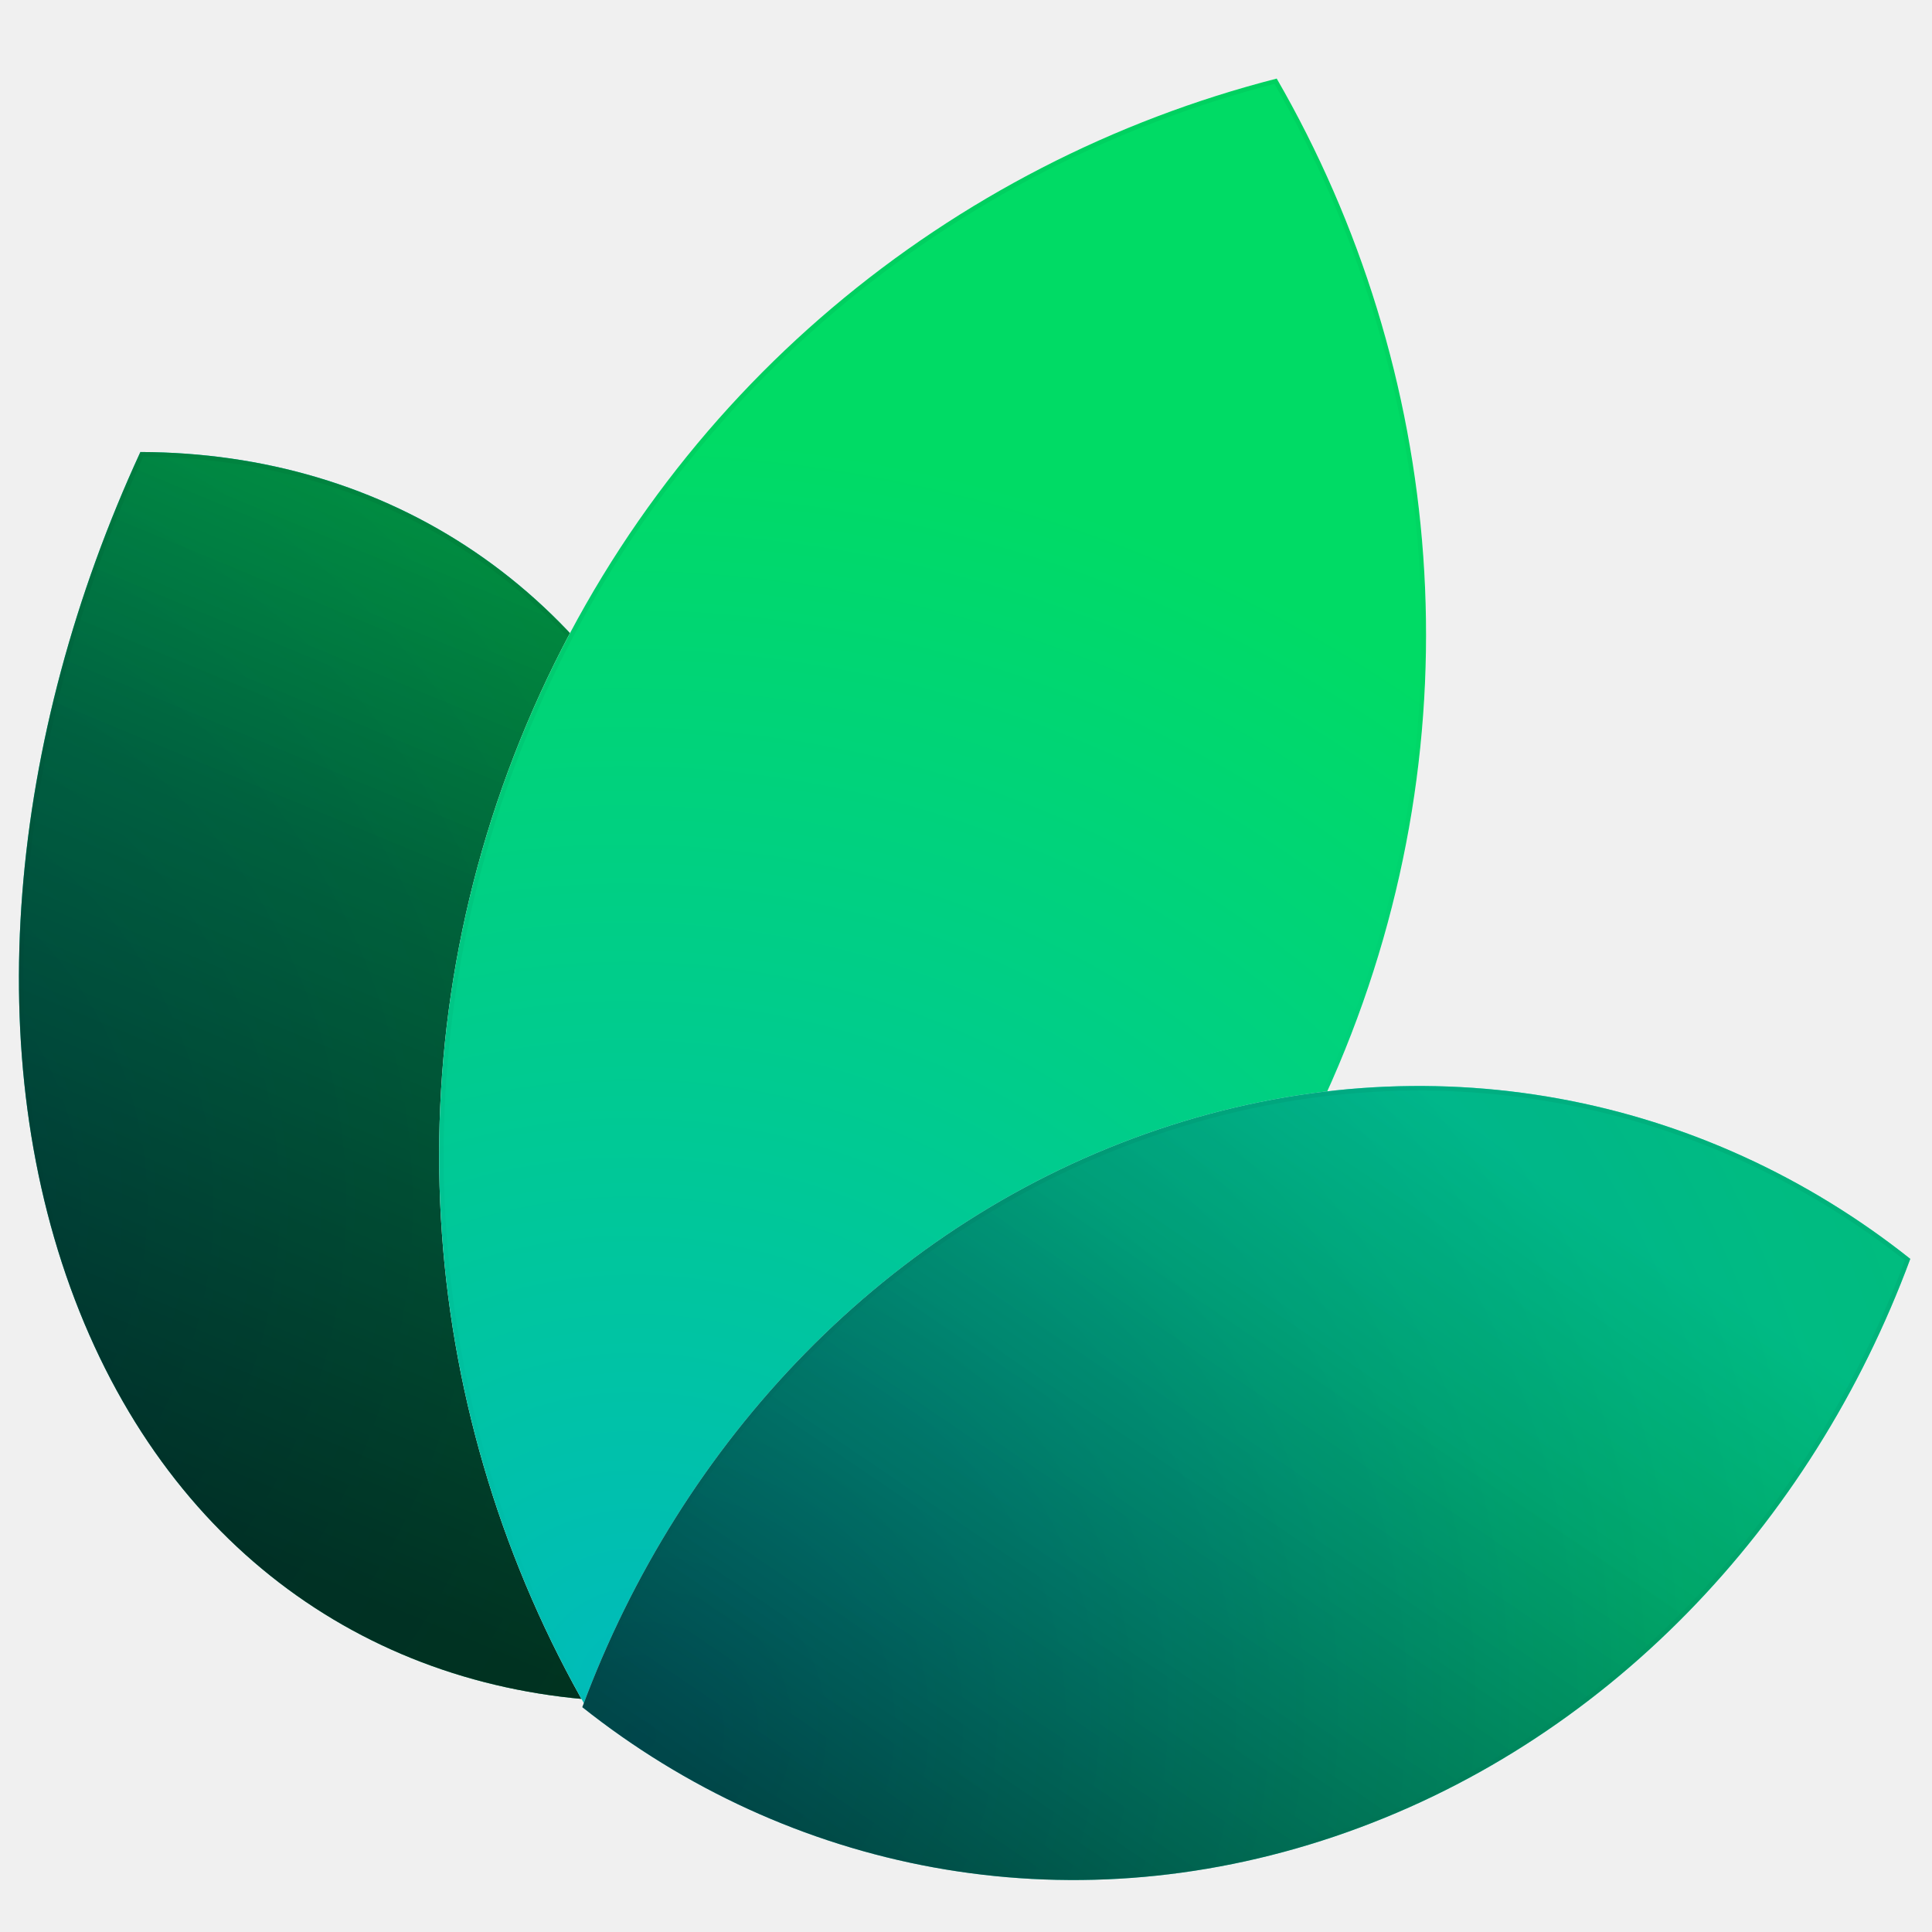
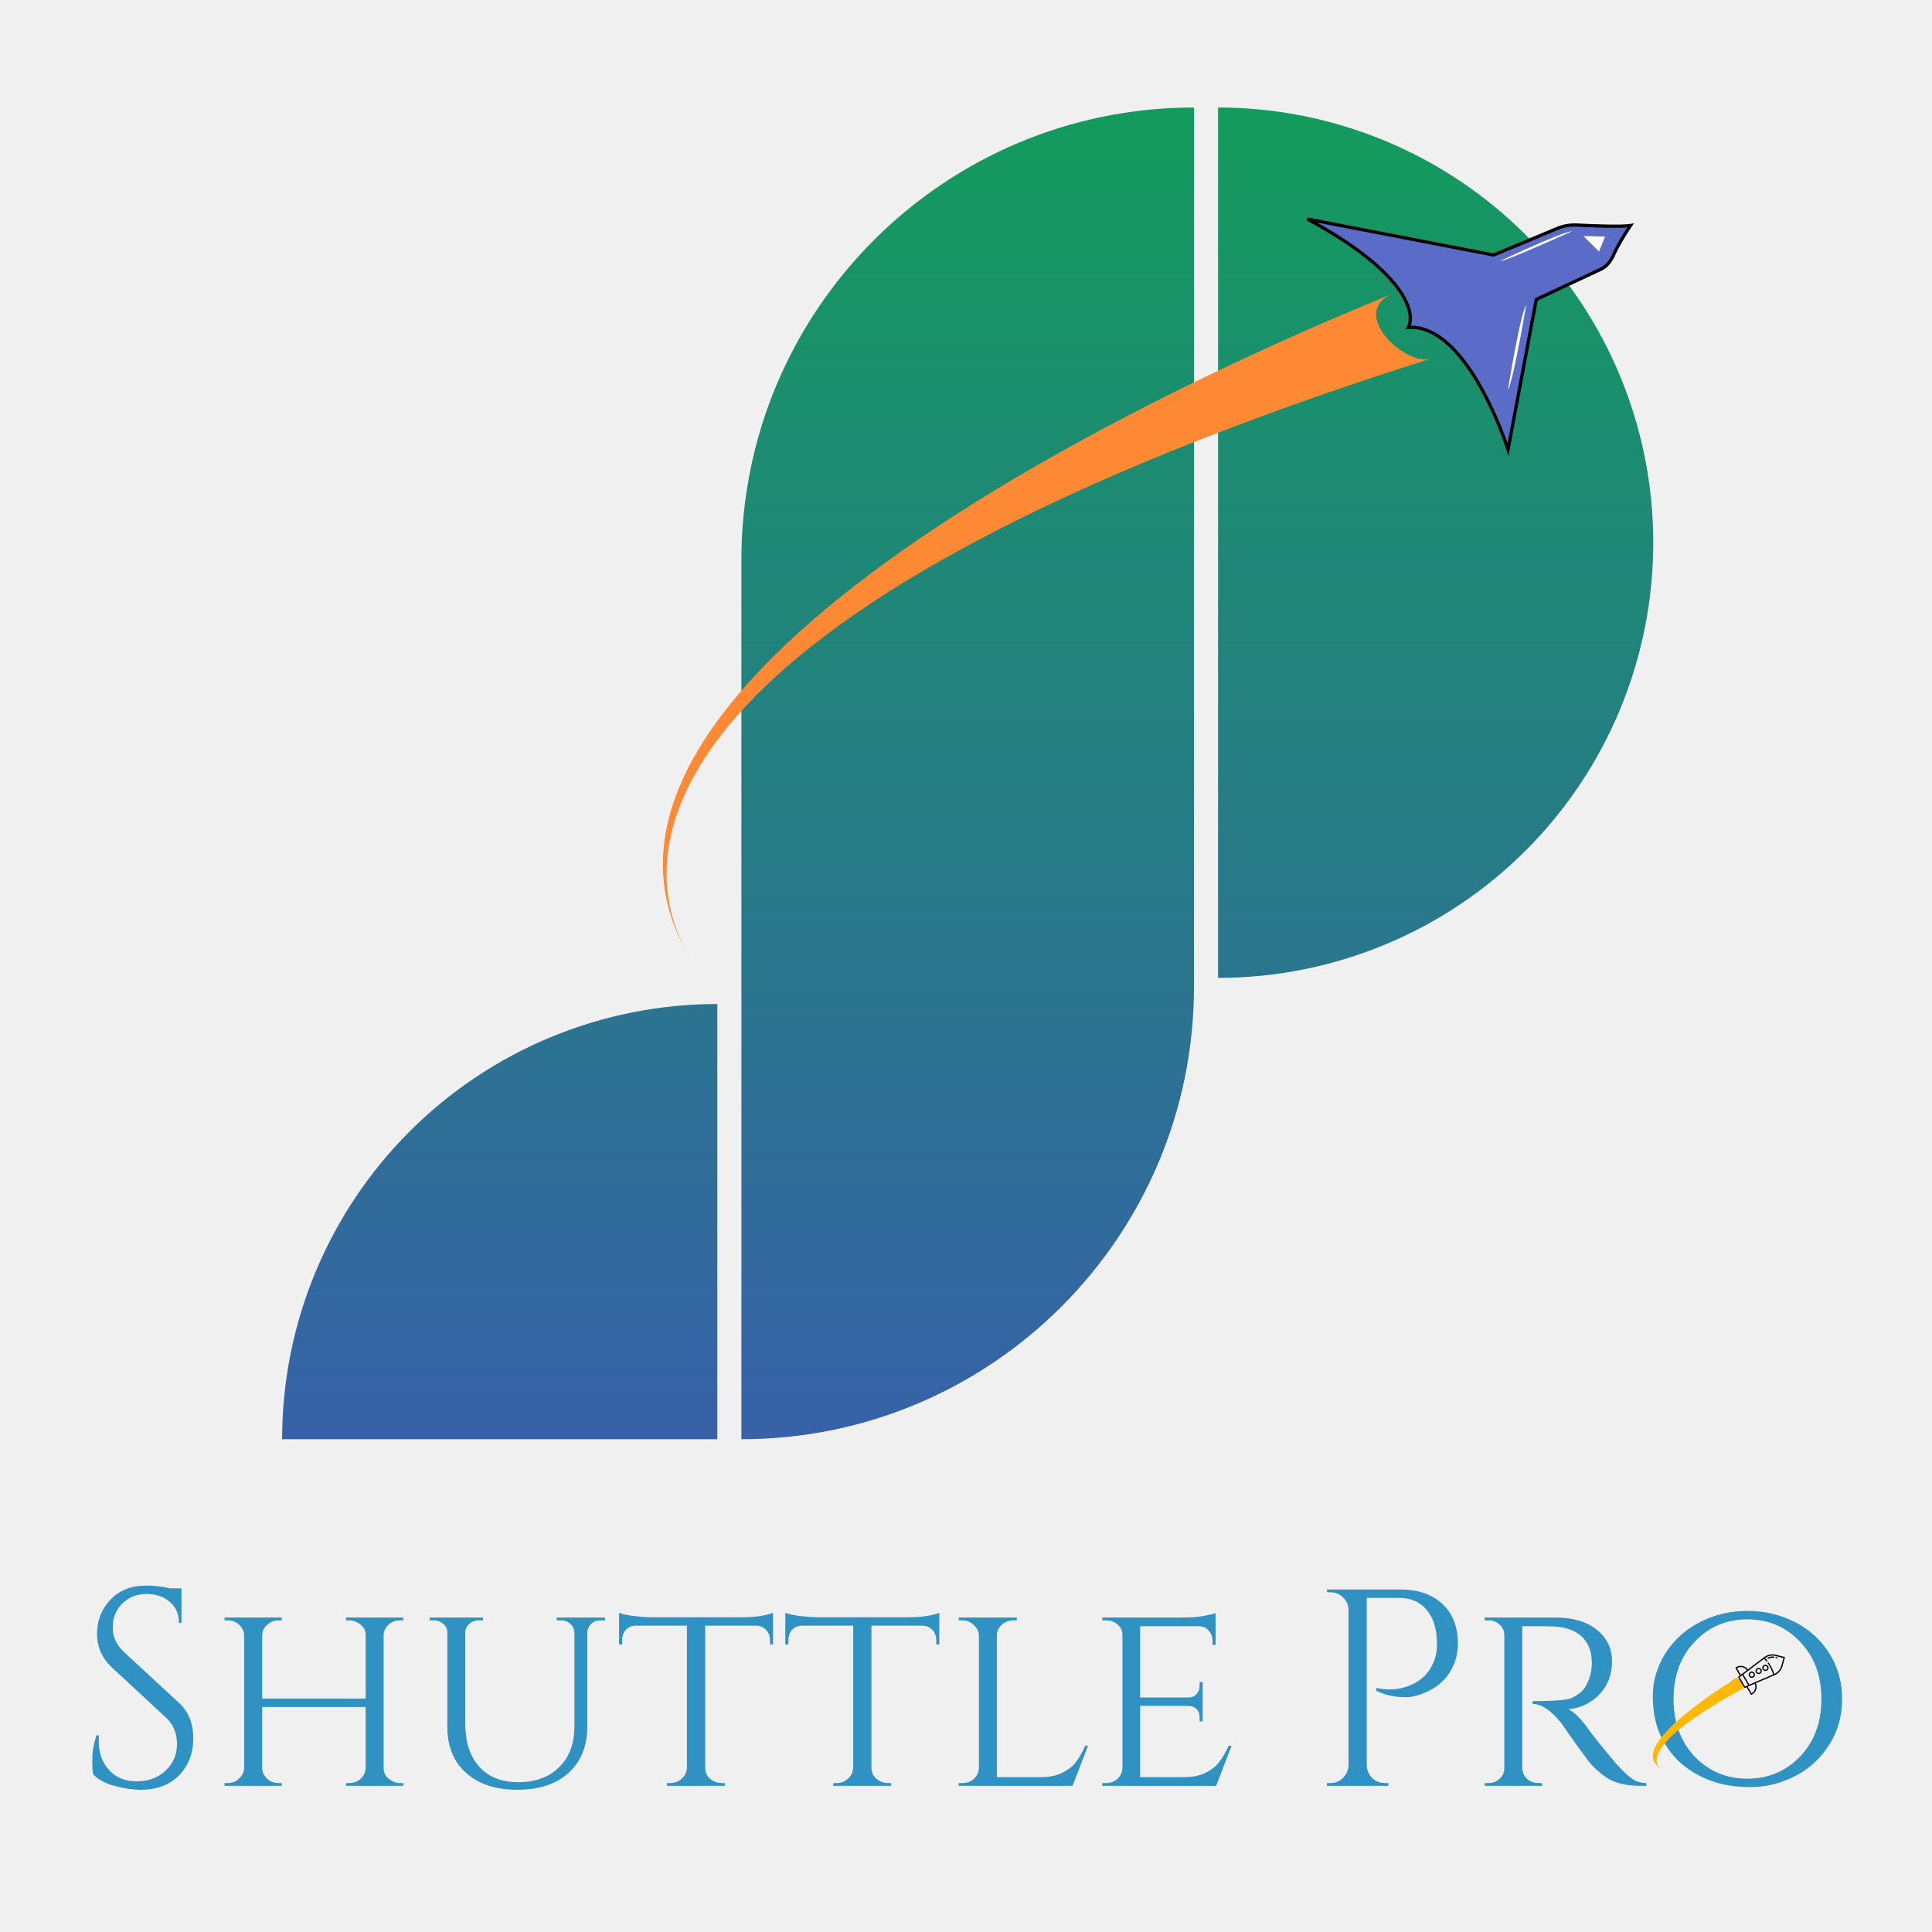
- <svg xmlns="http://www.w3.org/2000/svg" width="24" height="24" viewBox="0 0 24 24" fill="none">
-   <path d="M7.953 21.139C4.896 21.13 2.255 19.458 0.987 16.29C-0.28 13.121 0.109 9.163 1.744 5.615C4.801 5.624 7.442 7.296 8.71 10.465C9.977 13.633 9.588 17.591 7.953 21.139Z" fill="white" />
-   <path d="M7.953 21.139C4.896 21.13 2.255 19.458 0.987 16.29C-0.28 13.121 0.109 9.163 1.744 5.615C4.801 5.624 7.442 7.296 8.71 10.465C9.977 13.633 9.588 17.591 7.953 21.139Z" fill="url(#paint0_radial_101_2703)" />
-   <path d="M7.953 21.139C4.896 21.13 2.255 19.458 0.987 16.29C-0.28 13.121 0.109 9.163 1.744 5.615C4.801 5.624 7.442 7.296 8.71 10.465C9.977 13.633 9.588 17.591 7.953 21.139Z" fill="black" fill-opacity="0.5" style="mix-blend-mode:hard-light" />
-   <path d="M7.953 21.139C4.896 21.13 2.255 19.458 0.987 16.29C-0.28 13.121 0.109 9.163 1.744 5.615C4.801 5.624 7.442 7.296 8.71 10.465C9.977 13.633 9.588 17.591 7.953 21.139Z" fill="url(#paint1_linear_101_2703)" fill-opacity="0.5" style="mix-blend-mode:hard-light" />
-   <path d="M8.684 10.476C9.945 13.63 9.561 17.572 7.935 21.111C4.897 21.096 2.274 19.431 1.013 16.279C-0.248 13.124 0.136 9.182 1.762 5.643C4.8 5.659 7.423 7.324 8.684 10.476Z" stroke="url(#paint2_linear_101_2703)" stroke-opacity="0.05" stroke-width="0.056" />
-   <path d="M7.31 21.257C11.354 20.221 14.884 17.375 16.628 13.236C18.373 9.097 17.945 4.587 15.86 0.976C11.816 2.012 8.287 4.858 6.542 8.998C4.797 13.137 5.225 17.646 7.31 21.257Z" fill="white" />
-   <path d="M7.31 21.257C11.354 20.221 14.884 17.375 16.628 13.236C18.373 9.097 17.945 4.587 15.86 0.976C11.816 2.012 8.287 4.858 6.542 8.998C4.797 13.137 5.225 17.646 7.31 21.257Z" fill="url(#paint3_radial_101_2703)" />
-   <path d="M16.603 13.225C14.864 17.349 11.351 20.187 7.324 21.225C5.253 17.624 4.829 13.132 6.568 9.009C8.306 4.885 11.819 2.047 15.846 1.009C17.918 4.61 18.341 9.101 16.603 13.225Z" stroke="url(#paint4_linear_101_2703)" stroke-opacity="0.05" stroke-width="0.056" />
-   <path d="M7.234 21.207C9.789 23.237 13.21 23.951 16.577 22.814C19.944 21.677 22.506 18.945 23.73 15.638C21.175 13.608 17.754 12.894 14.387 14.031C11.02 15.168 8.458 17.901 7.234 21.207Z" fill="white" />
-   <path d="M7.234 21.207C9.789 23.237 13.21 23.951 16.577 22.814C19.944 21.677 22.506 18.945 23.73 15.638C21.175 13.608 17.754 12.894 14.387 14.031C11.02 15.168 8.458 17.901 7.234 21.207Z" fill="url(#paint5_radial_101_2703)" />
-   <path d="M7.234 21.207C9.789 23.237 13.21 23.951 16.577 22.814C19.944 21.677 22.506 18.945 23.73 15.638C21.175 13.608 17.754 12.894 14.387 14.031C11.02 15.168 8.458 17.901 7.234 21.207Z" fill="black" fill-opacity="0.2" style="mix-blend-mode:hard-light" />
-   <path d="M7.234 21.207C9.789 23.237 13.21 23.951 16.577 22.814C19.944 21.677 22.506 18.945 23.73 15.638C21.175 13.608 17.754 12.894 14.387 14.031C11.02 15.168 8.458 17.901 7.234 21.207Z" fill="url(#paint6_linear_101_2703)" fill-opacity="0.5" style="mix-blend-mode:hard-light" />
-   <path d="M16.568 22.787C13.218 23.918 9.814 23.212 7.267 21.198C8.492 17.907 11.044 15.189 14.396 14.058C17.747 12.927 21.15 13.633 23.697 15.648C22.472 18.938 19.92 21.656 16.568 22.787Z" stroke="url(#paint7_linear_101_2703)" stroke-opacity="0.05" stroke-width="0.056" />
+ <svg xmlns="http://www.w3.org/2000/svg" width="176" height="176" viewBox="0 0 176 176" fill="none">
+   <path fill-rule="evenodd" clip-rule="evenodd" d="M110.962 89.084C121.477 89.084 131.561 84.907 138.996 77.472C146.431 70.037 150.608 59.953 150.608 49.438C150.608 38.924 146.431 28.84 138.996 21.405C131.561 13.97 121.477 9.793 110.962 9.793L110.962 49.438V89.084ZM25.701 131.108C25.701 125.902 26.726 120.746 28.719 115.936C30.711 111.126 33.631 106.756 37.313 103.075C40.994 99.393 45.364 96.473 50.175 94.481C54.984 92.488 60.14 91.463 65.346 91.463L65.346 131.108H25.701ZM108.77 9.793C85.998 9.793 67.539 28.253 67.539 51.024V131.108C90.31 131.108 108.77 112.648 108.77 89.877V9.793Z" fill="url(#paint0_linear)" />
+   <path d="M8.483 161.638C8.432 161.399 8.407 160.939 8.407 160.258C8.407 159.576 8.534 158.852 8.79 158.086H9.02C9.003 158.273 8.994 158.46 8.994 158.648C8.994 159.687 9.309 160.556 9.94 161.254C10.57 161.936 11.405 162.276 12.444 162.276C13.517 162.276 14.395 161.953 15.076 161.305C15.774 160.658 16.124 159.849 16.124 158.878C16.124 157.89 15.791 157.089 15.127 156.476L10.221 151.927C9.301 151.075 8.841 150.045 8.841 148.835C8.841 147.626 9.241 146.595 10.042 145.743C10.86 144.874 11.959 144.44 13.338 144.44C13.986 144.44 14.718 144.525 15.536 144.695H16.533V147.839H16.303C16.303 147.038 16.021 146.399 15.459 145.922C14.914 145.445 14.207 145.207 13.338 145.207C12.47 145.207 11.737 145.496 11.141 146.075C10.562 146.655 10.272 147.379 10.272 148.247C10.272 149.116 10.613 149.866 11.294 150.496L16.328 155.147C17.18 155.931 17.606 157.004 17.606 158.367C17.606 159.73 17.171 160.854 16.303 161.74C15.434 162.609 14.275 163.043 12.827 163.043C12.078 163.043 11.277 162.924 10.425 162.685C9.591 162.464 8.943 162.115 8.483 161.638Z" fill="#3091C3" />
+   <path d="M31.829 162.43C32.221 162.43 32.562 162.302 32.851 162.046C33.141 161.774 33.294 161.45 33.311 161.075V155.505H23.882V161.075C23.899 161.45 24.052 161.774 24.342 162.046C24.632 162.302 24.972 162.43 25.364 162.43H25.671V162.685H20.458V162.43H20.765C21.173 162.43 21.514 162.293 21.787 162.021C22.076 161.748 22.23 161.425 22.247 161.05V148.988C22.23 148.614 22.076 148.29 21.787 148.017C21.497 147.745 21.156 147.609 20.765 147.609H20.458V147.353H25.671V147.609H25.364C24.972 147.609 24.632 147.745 24.342 148.017C24.052 148.273 23.899 148.588 23.882 148.963V154.738H33.311V148.988C33.311 148.614 33.201 148.324 32.979 148.12C32.621 147.779 32.238 147.609 31.829 147.609H31.523V147.353H36.736V147.609H36.429C36.037 147.609 35.696 147.736 35.407 147.992C35.117 148.247 34.964 148.563 34.947 148.937V161.075C34.964 161.45 35.075 161.731 35.279 161.919C35.654 162.259 36.037 162.43 36.429 162.43H36.736V162.685H31.523V162.43H31.829Z" fill="#3091C3" />
+   <path d="M55.111 147.609H54.728C54.268 147.609 53.919 147.787 53.68 148.145C53.578 148.299 53.518 148.477 53.501 148.682V157.293C53.501 159.065 52.93 160.471 51.789 161.51C50.665 162.532 49.114 163.043 47.138 163.043C45.162 163.043 43.603 162.532 42.462 161.51C41.321 160.488 40.75 159.091 40.75 157.319V148.707C40.75 148.401 40.631 148.145 40.392 147.941C40.154 147.719 39.864 147.609 39.523 147.609H39.14V147.353H43.995V147.609H43.612C43.271 147.609 42.981 147.719 42.743 147.941C42.505 148.145 42.385 148.401 42.385 148.707V157.012C42.385 158.665 42.803 159.968 43.637 160.922C44.489 161.876 45.682 162.353 47.215 162.353C48.765 162.353 50 161.902 50.92 160.999C51.857 160.096 52.326 158.861 52.326 157.293V148.707C52.309 148.384 52.181 148.12 51.942 147.915C51.721 147.711 51.44 147.609 51.099 147.609H50.716V147.353H55.111V147.609Z" fill="#3091C3" />
+   <path d="M64.239 148.094V161.075C64.256 161.603 64.511 161.995 65.005 162.251C65.227 162.37 65.474 162.43 65.746 162.43H66.027V162.685H60.763V162.43H61.07C61.479 162.43 61.828 162.293 62.118 162.021C62.407 161.748 62.561 161.425 62.578 161.05V148.094H57.952C57.561 148.094 57.245 148.222 57.007 148.477C56.785 148.733 56.675 149.04 56.675 149.397V149.806H56.394V146.919C56.734 147.055 57.211 147.157 57.825 147.225C58.455 147.293 58.923 147.328 59.23 147.328H67.561C68.787 147.328 69.741 147.191 70.423 146.919V149.806H70.141V149.397C70.141 149.04 70.022 148.733 69.784 148.477C69.545 148.222 69.239 148.094 68.864 148.094H64.239Z" fill="#3091C3" />
+   <path d="M79.386 148.094V161.075C79.403 161.603 79.659 161.995 80.153 162.251C80.374 162.37 80.621 162.43 80.894 162.43H81.175V162.685H75.911V162.43H76.218C76.626 162.43 76.976 162.293 77.265 162.021C77.555 161.748 77.708 161.425 77.725 161.05V148.094H73.1C72.708 148.094 72.393 148.222 72.154 148.477C71.933 148.733 71.822 149.04 71.822 149.397V149.806H71.541V146.919C71.882 147.055 72.359 147.157 72.972 147.225C73.603 147.293 74.071 147.328 74.378 147.328H82.708C83.935 147.328 84.889 147.191 85.57 146.919V149.806H85.289V149.397C85.289 149.04 85.17 148.733 84.931 148.477C84.693 148.222 84.386 148.094 84.011 148.094H79.386Z" fill="#3091C3" />
+   <path d="M87.694 162.43C88.103 162.43 88.444 162.302 88.716 162.046C89.006 161.774 89.159 161.45 89.176 161.075V148.988C89.159 148.614 88.998 148.29 88.691 148.017C88.401 147.745 88.052 147.609 87.643 147.609H87.337V147.353H92.626V147.609H92.32C91.911 147.609 91.553 147.745 91.246 148.017C90.957 148.29 90.812 148.614 90.812 148.988V161.893H94.798C95.582 161.893 96.246 161.757 96.791 161.484C97.337 161.212 97.745 160.888 98.018 160.513C98.308 160.138 98.589 159.644 98.861 159.031H99.117L97.711 162.685H87.337V162.43H87.694Z" fill="#3091C3" />
+   <path d="M100.771 162.43C101.179 162.43 101.52 162.302 101.793 162.046C102.082 161.774 102.236 161.45 102.253 161.075V148.937C102.253 148.563 102.108 148.247 101.818 147.992C101.529 147.736 101.179 147.609 100.771 147.609H100.413V147.353H107.874C108.573 147.353 109.186 147.302 109.714 147.2C110.242 147.098 110.583 147.012 110.736 146.944V149.857L110.455 149.832V149.448C110.455 149.091 110.336 148.784 110.098 148.529C109.859 148.273 109.552 148.145 109.178 148.145H103.863V154.636H108.232C108.573 154.636 108.828 154.534 108.999 154.329C109.186 154.125 109.28 153.869 109.28 153.563V153.23H109.561V156.808H109.28V156.476C109.28 155.999 109.101 155.675 108.743 155.505C108.607 155.454 108.462 155.419 108.309 155.402H103.863V161.893H107.874C108.658 161.893 109.314 161.757 109.842 161.484C110.387 161.212 110.796 160.888 111.069 160.513C111.358 160.138 111.648 159.644 111.937 159.031H112.193L110.788 162.685H100.413V162.43H100.771Z" fill="#3091C3" />
+   <path d="M132.812 149.73C132.812 150.479 132.659 151.178 132.352 151.825C131.79 153.034 130.802 153.878 129.388 154.355C128.894 154.525 128.468 154.61 128.11 154.61C127.054 154.61 126.143 154.414 125.376 154.023V153.767C126.62 154.04 127.77 153.903 128.826 153.358C129.763 152.881 130.402 152.098 130.742 151.007C130.845 150.667 130.896 150.343 130.896 150.036C130.896 149.73 130.896 149.542 130.896 149.474C130.862 148.282 130.546 147.336 129.95 146.638C129.354 145.922 128.519 145.564 127.446 145.564H124.507V160.82C124.524 161.263 124.686 161.646 124.993 161.97C125.316 162.276 125.7 162.43 126.143 162.43H126.475V162.685H120.879V162.43H121.211C121.654 162.43 122.029 162.276 122.335 161.97C122.659 161.646 122.829 161.263 122.846 160.82V146.535C122.795 146.109 122.616 145.76 122.31 145.488C122.003 145.198 121.637 145.053 121.211 145.053H120.904L120.879 144.798H127.548C129.184 144.798 130.47 145.241 131.407 146.126C132.344 146.995 132.812 148.196 132.812 149.73Z" fill="#3091C3" />
+   <path d="M140.028 148.145H138.674V161.05C138.691 161.578 138.929 161.978 139.389 162.251C139.611 162.37 139.858 162.43 140.13 162.43H140.463L140.488 162.685H135.25V162.43H135.607C135.999 162.43 136.331 162.302 136.604 162.046C136.894 161.774 137.038 161.45 137.038 161.075V148.937C137.038 148.563 136.894 148.247 136.604 147.992C136.331 147.736 135.999 147.609 135.607 147.609H135.25V147.353H141.664C143.265 147.353 144.526 147.719 145.445 148.452C146.382 149.184 146.851 150.147 146.851 151.339C146.851 152.532 146.476 153.529 145.727 154.329C144.977 155.13 144.023 155.59 142.865 155.709C143.41 155.948 144.066 156.612 144.832 157.702C144.815 157.702 145.105 158.077 145.701 158.827C146.314 159.576 146.8 160.164 147.158 160.59C147.532 160.999 147.839 161.314 148.077 161.535C148.708 162.132 149.17 162.43 149.987 162.43V162.685H149.457C148.112 162.685 147.055 162.421 146.289 161.893C145.71 161.501 145.181 161.016 144.704 160.437C144.602 160.3 144.168 159.704 143.401 158.648C142.652 157.575 142.251 157.004 142.2 156.936C141.28 155.794 140.42 155.224 139.619 155.224V154.968C141.612 154.968 142.813 154.866 143.222 154.661C143.784 154.372 144.168 154.065 144.372 153.741C144.798 153.06 145.011 152.31 145.011 151.493C145.011 150.454 144.704 149.653 144.091 149.091C143.478 148.529 142.652 148.222 141.612 148.171C141.152 148.154 140.624 148.145 140.028 148.145Z" fill="#3091C3" />
+   <path d="M154.859 147.773C156.171 147.092 157.611 146.751 159.178 146.751C160.762 146.751 162.21 147.092 163.522 147.773C164.834 148.438 165.873 149.383 166.639 150.61C167.423 151.836 167.815 153.225 167.815 154.775C167.815 156.325 167.423 157.714 166.639 158.94C165.873 160.167 164.834 161.121 163.522 161.802C162.21 162.467 160.864 162.799 159.484 162.799C158.105 162.799 156.887 162.603 155.83 162.211C154.774 161.819 153.854 161.274 153.071 160.576C152.304 159.877 151.691 159.025 151.231 158.02C150.788 157.015 150.566 155.84 150.566 154.494C150.566 153.131 150.95 151.836 151.716 150.61C152.5 149.383 153.548 148.438 154.859 147.773ZM154.374 160.014C155.668 161.359 157.27 162.032 159.178 162.032C161.086 162.032 162.687 161.359 163.982 160.014C165.277 158.651 165.924 156.905 165.924 154.775C165.924 152.646 165.277 150.908 163.982 149.562C162.687 148.199 161.086 147.518 159.178 147.518C157.27 147.518 155.668 148.199 154.374 149.562C153.096 150.908 152.457 152.646 152.457 154.775C152.457 156.905 153.096 158.651 154.374 160.014Z" fill="#3091C3" />
+   <path d="M162.556 150.939L161.78 150.744C161.595 150.697 161.403 150.692 161.216 150.73C161.03 150.768 160.855 150.848 160.703 150.963L159.224 152.082C159.111 151.922 158.943 151.81 158.753 151.768C158.562 151.726 158.362 151.757 158.193 151.855L158.126 151.894C158.119 151.898 158.113 151.903 158.109 151.909C158.104 151.915 158.1 151.922 158.099 151.93C158.097 151.937 158.096 151.945 158.097 151.952C158.098 151.96 158.101 151.967 158.104 151.974L158.49 152.638L158.365 152.732C158.353 152.741 158.346 152.753 158.343 152.767C158.34 152.781 158.342 152.796 158.35 152.808L158.458 152.995C158.448 152.989 158.438 152.983 158.428 152.978C158.386 152.957 158.343 152.94 158.298 152.928C158.293 152.927 158.287 152.925 158.282 152.924C158.109 152.882 158.036 152.977 157.882 153.067C157.728 153.156 157.554 153.276 157.505 153.447L157.268 153.832C157.266 153.84 157.266 153.847 157.267 153.855C157.268 153.863 157.27 153.87 157.274 153.877C157.278 153.884 157.283 153.89 157.289 153.894C157.295 153.899 157.302 153.902 157.31 153.904L157.31 153.905L157.805 153.968C157.978 154.01 158.205 154.052 158.359 153.963C158.513 153.873 158.705 153.908 158.754 153.737C158.757 153.727 158.759 153.717 158.762 153.706C158.771 153.667 158.777 153.626 158.779 153.585C158.78 153.573 158.78 153.561 158.78 153.549L158.888 153.736C158.895 153.748 158.907 153.758 158.92 153.762C158.934 153.767 158.948 153.766 158.962 153.76L159.105 153.699L159.491 154.363C159.494 154.369 159.5 154.375 159.506 154.38C159.512 154.384 159.519 154.388 159.526 154.39C159.534 154.392 159.541 154.392 159.549 154.391C159.556 154.39 159.564 154.388 159.57 154.384L159.638 154.344C159.807 154.246 159.932 154.088 159.991 153.902C160.049 153.715 160.035 153.514 159.952 153.337L161.658 152.608C161.833 152.534 161.989 152.421 162.114 152.278C162.24 152.135 162.331 151.965 162.382 151.782L162.598 151.011C162.6 151.004 162.601 150.996 162.6 150.988C162.599 150.98 162.596 150.973 162.592 150.966C162.589 150.959 162.583 150.953 162.577 150.949C162.571 150.944 162.564 150.941 162.556 150.939ZM158.235 151.966L158.252 151.956C158.396 151.872 158.567 151.846 158.73 151.883C158.892 151.919 159.036 152.016 159.131 152.153L158.583 152.567L158.235 151.966ZM158.28 153.127C158.314 153.108 158.351 153.095 158.389 153.09C158.473 153.137 158.543 153.205 158.591 153.288C158.639 153.371 158.664 153.466 158.663 153.562C158.637 153.596 158.603 153.625 158.564 153.645C158.525 153.665 158.482 153.676 158.439 153.677C158.395 153.679 158.352 153.671 158.312 153.654C158.272 153.636 158.236 153.61 158.207 153.578C158.178 153.545 158.157 153.506 158.145 153.464C158.133 153.422 158.13 153.378 158.137 153.335C158.144 153.292 158.16 153.251 158.185 153.215C158.21 153.179 158.242 153.149 158.28 153.127ZM157.833 153.854L157.397 153.806L157.617 153.479C157.656 153.343 157.804 153.253 157.924 153.178C158.044 153.103 158.077 153.006 158.216 153.03C158.123 153.085 158.056 153.175 158.03 153.28C158.003 153.385 158.018 153.496 158.072 153.589C158.126 153.683 158.215 153.751 158.319 153.78C158.424 153.808 158.535 153.795 158.629 153.742C158.581 153.875 158.408 153.805 158.283 153.871C158.159 153.938 157.97 153.888 157.833 153.854ZM158.963 153.633L158.476 152.794L158.726 152.605L159.251 153.51L158.963 153.633ZM159.579 154.244L159.562 154.253L159.214 153.653L159.845 153.383C159.916 153.534 159.929 153.706 159.88 153.865C159.831 154.024 159.723 154.16 159.579 154.244ZM162.27 151.751C162.225 151.913 162.144 152.063 162.035 152.191C161.925 152.319 161.788 152.421 161.635 152.49C161.522 152.128 161.356 151.785 161.14 151.473C161.136 151.466 161.131 151.461 161.124 151.456C161.118 151.452 161.11 151.449 161.103 151.447C161.095 151.446 161.087 151.446 161.08 151.447C161.072 151.449 161.065 151.452 161.058 151.457C161.052 151.461 161.047 151.467 161.042 151.473C161.038 151.48 161.035 151.487 161.034 151.495C161.033 151.502 161.033 151.51 161.035 151.518C161.036 151.526 161.04 151.533 161.044 151.539C161.255 151.845 161.418 152.182 161.527 152.537L159.359 153.464L158.82 152.534L160.7 151.112C160.77 151.187 160.838 151.265 160.901 151.345C160.911 151.357 160.925 151.365 160.94 151.367C160.955 151.368 160.971 151.364 160.983 151.354C160.995 151.345 161.003 151.331 161.005 151.315C161.006 151.3 161.002 151.285 160.993 151.273C160.93 151.193 160.863 151.116 160.794 151.041C160.93 150.942 161.086 150.874 161.252 150.842C161.417 150.811 161.588 150.816 161.751 150.857L162.47 151.037L162.27 151.751Z" fill="black" />
+   <path d="M160.658 151.704C160.627 151.726 160.601 151.754 160.581 151.786C160.561 151.818 160.548 151.854 160.542 151.891C160.536 151.929 160.537 151.967 160.546 152.003C160.554 152.04 160.57 152.075 160.592 152.106C160.637 152.168 160.704 152.209 160.78 152.222C160.817 152.228 160.855 152.226 160.892 152.218C160.929 152.209 160.964 152.193 160.994 152.171C161.056 152.126 161.098 152.059 161.11 151.984C161.122 151.908 161.104 151.831 161.06 151.769C161.015 151.707 160.948 151.665 160.872 151.653C160.797 151.641 160.72 151.659 160.658 151.704L160.658 151.704ZM160.926 152.076C160.899 152.096 160.866 152.107 160.832 152.109C160.798 152.11 160.765 152.101 160.736 152.083C160.707 152.065 160.684 152.039 160.67 152.008C160.656 151.978 160.651 151.943 160.657 151.91C160.662 151.876 160.678 151.845 160.701 151.821C160.724 151.796 160.754 151.778 160.787 151.771C160.82 151.763 160.854 151.765 160.886 151.777C160.918 151.789 160.945 151.81 160.965 151.837C160.991 151.874 161.002 151.92 160.995 151.965C160.988 152.01 160.963 152.05 160.926 152.076Z" fill="black" />
+   <path d="M160.253 151.937C160.206 151.929 160.158 151.933 160.114 151.949C160.069 151.964 160.028 151.99 159.996 152.025C159.964 152.059 159.941 152.101 159.929 152.147C159.916 152.193 159.916 152.241 159.927 152.287C159.937 152.333 159.96 152.376 159.991 152.411C160.022 152.447 160.062 152.474 160.106 152.491C160.15 152.507 160.198 152.513 160.245 152.506C160.292 152.5 160.336 152.482 160.375 152.455C160.421 152.422 160.456 152.375 160.476 152.322C160.496 152.269 160.5 152.21 160.487 152.155C160.474 152.1 160.445 152.049 160.403 152.01C160.361 151.972 160.309 151.946 160.253 151.937L160.253 151.937ZM160.307 152.36C160.279 152.38 160.246 152.391 160.213 152.392C160.179 152.393 160.145 152.385 160.116 152.367C160.088 152.349 160.065 152.323 160.051 152.292C160.037 152.261 160.032 152.227 160.038 152.194C160.043 152.16 160.058 152.129 160.081 152.104C160.104 152.079 160.134 152.062 160.167 152.054C160.2 152.047 160.235 152.049 160.267 152.061C160.298 152.073 160.326 152.094 160.346 152.121C160.372 152.158 160.383 152.204 160.375 152.249C160.368 152.293 160.343 152.333 160.307 152.36Z" fill="black" />
+   <path d="M159.416 152.325C159.355 152.37 159.314 152.437 159.302 152.513C159.29 152.588 159.308 152.665 159.352 152.726C159.397 152.788 159.464 152.83 159.539 152.842C159.614 152.855 159.691 152.837 159.753 152.793C159.784 152.771 159.81 152.743 159.83 152.711C159.85 152.678 159.864 152.643 159.87 152.605C159.876 152.568 159.875 152.529 159.866 152.492C159.858 152.455 159.842 152.421 159.82 152.39C159.797 152.359 159.769 152.333 159.737 152.313C159.705 152.293 159.669 152.28 159.631 152.274C159.594 152.268 159.556 152.269 159.519 152.278C159.482 152.287 159.447 152.303 159.416 152.325ZM159.685 152.698C159.653 152.721 159.613 152.732 159.574 152.73C159.534 152.727 159.497 152.711 159.468 152.684C159.439 152.657 159.42 152.621 159.415 152.582C159.41 152.542 159.418 152.503 159.439 152.469C159.46 152.435 159.492 152.41 159.529 152.397C159.567 152.384 159.608 152.385 159.645 152.399C159.682 152.412 159.713 152.439 159.733 152.473C159.753 152.507 159.76 152.547 159.754 152.587C159.746 152.631 159.722 152.671 159.685 152.698L159.685 152.698Z" fill="black" />
+   <path d="M161.593 150.908C161.405 150.884 161.214 150.916 161.044 151C161.037 151.003 161.03 151.008 161.025 151.014C161.02 151.019 161.016 151.026 161.014 151.033C161.011 151.041 161.01 151.048 161.011 151.056C161.011 151.064 161.013 151.071 161.017 151.078C161.02 151.085 161.025 151.091 161.03 151.096C161.036 151.101 161.043 151.105 161.05 151.108C161.058 151.11 161.065 151.111 161.073 151.111C161.081 151.11 161.088 151.108 161.095 151.105C161.245 151.031 161.413 151.003 161.579 151.023C161.586 151.024 161.594 151.024 161.601 151.022C161.609 151.02 161.616 151.016 161.622 151.012C161.628 151.007 161.633 151.001 161.637 150.994C161.641 150.988 161.643 150.98 161.644 150.973C161.645 150.965 161.644 150.957 161.642 150.95C161.64 150.942 161.637 150.935 161.632 150.929C161.627 150.923 161.621 150.918 161.614 150.915C161.608 150.911 161.6 150.908 161.593 150.908Z" fill="black" />
+   <path d="M161.792 151.058L161.793 151.058L161.867 151.069C161.883 151.072 161.898 151.068 161.911 151.058C161.923 151.049 161.931 151.035 161.934 151.02C161.936 151.005 161.932 150.989 161.923 150.977C161.914 150.964 161.9 150.956 161.885 150.954L161.81 150.943C161.802 150.941 161.795 150.942 161.787 150.944C161.78 150.945 161.773 150.949 161.766 150.953C161.76 150.958 161.755 150.963 161.751 150.97C161.747 150.976 161.744 150.984 161.743 150.991C161.742 150.999 161.742 151.007 161.744 151.014C161.746 151.022 161.749 151.029 161.754 151.035C161.758 151.041 161.764 151.046 161.77 151.05C161.777 151.054 161.784 151.057 161.792 151.058Z" fill="black" />
+   <path d="M151.34 161.099C148.343 159.522 154.749 154.965 158.327 152.786L158.9 153.757C150.427 158.332 150.354 160.48 151.34 161.099Z" fill="#FFB800" />
+   <path d="M63.018 87.511C48.241 63.759 99.382 37.915 126.912 26.742C122.772 28.472 127.974 33.289 130.242 32.703C60.188 54.897 56.356 76.803 63.018 87.511Z" fill="#FD8935" />
+   <path d="M137.378 40.953L139.953 27.278L145.853 24.518C146.395 24.264 146.773 23.727 147.014 23.18C147.409 22.282 148.125 21.147 148.54 20.543C147.749 20.67 145.334 20.587 143.654 20.501C143.045 20.469 142.437 20.571 141.874 20.806L136.067 23.231L119.097 19.954C127.914 24.692 129.011 28.453 128.296 29.82C132.744 29.528 136.146 37.229 137.378 40.953Z" fill="#5B6CC8" />
+   <path fill-rule="evenodd" clip-rule="evenodd" d="M148.856 20.343L148.516 20.397C148.136 20.458 147.348 20.47 146.433 20.454C145.522 20.439 144.5 20.397 143.661 20.354C143.031 20.321 142.4 20.426 141.817 20.67L136.051 23.078L119.125 19.809L119.027 20.084C123.426 22.447 125.884 24.56 127.153 26.24C128.427 27.927 128.483 29.145 128.165 29.752L128.043 29.985L128.305 29.968C129.371 29.898 130.383 30.305 131.328 31.03C132.274 31.755 133.145 32.792 133.92 33.962C135.471 36.301 136.624 39.144 137.238 40.999L137.417 41.541L140.084 27.379L145.915 24.651C146.504 24.376 146.902 23.801 147.149 23.239C147.538 22.354 148.248 21.228 148.661 20.626L148.856 20.343ZM148.24 20.724C147.817 21.362 147.227 22.329 146.879 23.12C146.644 23.654 146.285 24.152 145.79 24.384L139.822 27.176L137.337 40.375C136.686 38.522 135.594 35.954 134.166 33.799C133.381 32.615 132.489 31.549 131.508 30.796C130.592 30.094 129.591 29.659 128.522 29.665C128.789 28.879 128.569 27.625 127.388 26.062C126.167 24.446 123.9 22.47 119.991 20.277L136.083 23.385L141.93 20.942C142.472 20.716 143.058 20.618 143.646 20.648C144.487 20.691 145.513 20.734 146.428 20.749C147.139 20.762 147.792 20.758 148.24 20.724Z" fill="black" />
+   <path d="M139.033 27.78C138.62 30.198 137.709 35.128 137.367 35.498C137.748 33.159 138.613 28.341 139.033 27.78Z" fill="white" />
+   <path d="M143.191 21.075C141.141 22.005 136.962 23.85 136.639 23.783C138.59 22.865 142.632 21.038 143.191 21.075Z" fill="white" />
+   <path d="M145.665 22.916L146.22 21.55L144.249 21.505L145.665 22.916Z" fill="white" />
  <defs>
-     <radialGradient id="paint0_radial_101_2703" cx="0" cy="0" r="1" gradientUnits="userSpaceOnUse" gradientTransform="translate(-3.00503 15.023) rotate(-10.029) scale(17.9572 17.784)">
-       <stop stop-color="#00B0BB" />
-       <stop offset="1" stop-color="#00DB65" />
-     </radialGradient>
-     <linearGradient id="paint1_linear_101_2703" x1="7.39" y1="4.813" x2="1.63" y2="18.689" gradientUnits="userSpaceOnUse">
-       <stop stop-color="#18E299" />
-       <stop offset="1" />
-     </linearGradient>
-     <linearGradient id="paint2_linear_101_2703" x1="7.948" y1="8.016" x2="1.761" y2="18.746" gradientUnits="userSpaceOnUse">
-       <stop />
-       <stop offset="1" stop-opacity="0" />
-     </linearGradient>
-     <radialGradient id="paint3_radial_101_2703" cx="0" cy="0" r="1" gradientUnits="userSpaceOnUse" gradientTransform="translate(8.11404 20.8822) rotate(-75.7542) scale(21.6246 23.7772)">
-       <stop stop-color="#00BBBB" />
-       <stop offset="0.713" stop-color="#00DB65" />
-     </radialGradient>
-     <linearGradient id="paint4_linear_101_2703" x1="7.602" y1="5.871" x2="15.556" y2="16.372" gradientUnits="userSpaceOnUse">
-       <stop />
-       <stop offset="1" stop-opacity="0" />
-     </linearGradient>
-     <radialGradient id="paint5_radial_101_2703" cx="0" cy="0" r="1" gradientUnits="userSpaceOnUse" gradientTransform="translate(7.84537 21.5181) rotate(-20.3525) scale(18.5603 17.32)">
-       <stop stop-color="#00B0BB" />
-       <stop offset="1" stop-color="#00DB65" />
-     </radialGradient>
-     <linearGradient id="paint6_linear_101_2703" x1="16.808" y1="13.007" x2="10.041" y2="22.994" gradientUnits="userSpaceOnUse">
-       <stop stop-color="#00B1BC" />
-       <stop offset="1" />
-     </linearGradient>
-     <linearGradient id="paint7_linear_101_2703" x1="16.808" y1="13.007" x2="14.169" y2="23.841" gradientUnits="userSpaceOnUse">
-       <stop />
-       <stop offset="1" stop-opacity="0" />
+     <linearGradient id="paint0_linear" x1="93.704" y1="3.054" x2="93.704" y2="137.848" gradientUnits="userSpaceOnUse">
+       <stop stop-color="#119E58" />
+       <stop offset="1" stop-color="#395EAD" />
    </linearGradient>
  </defs>
</svg>
